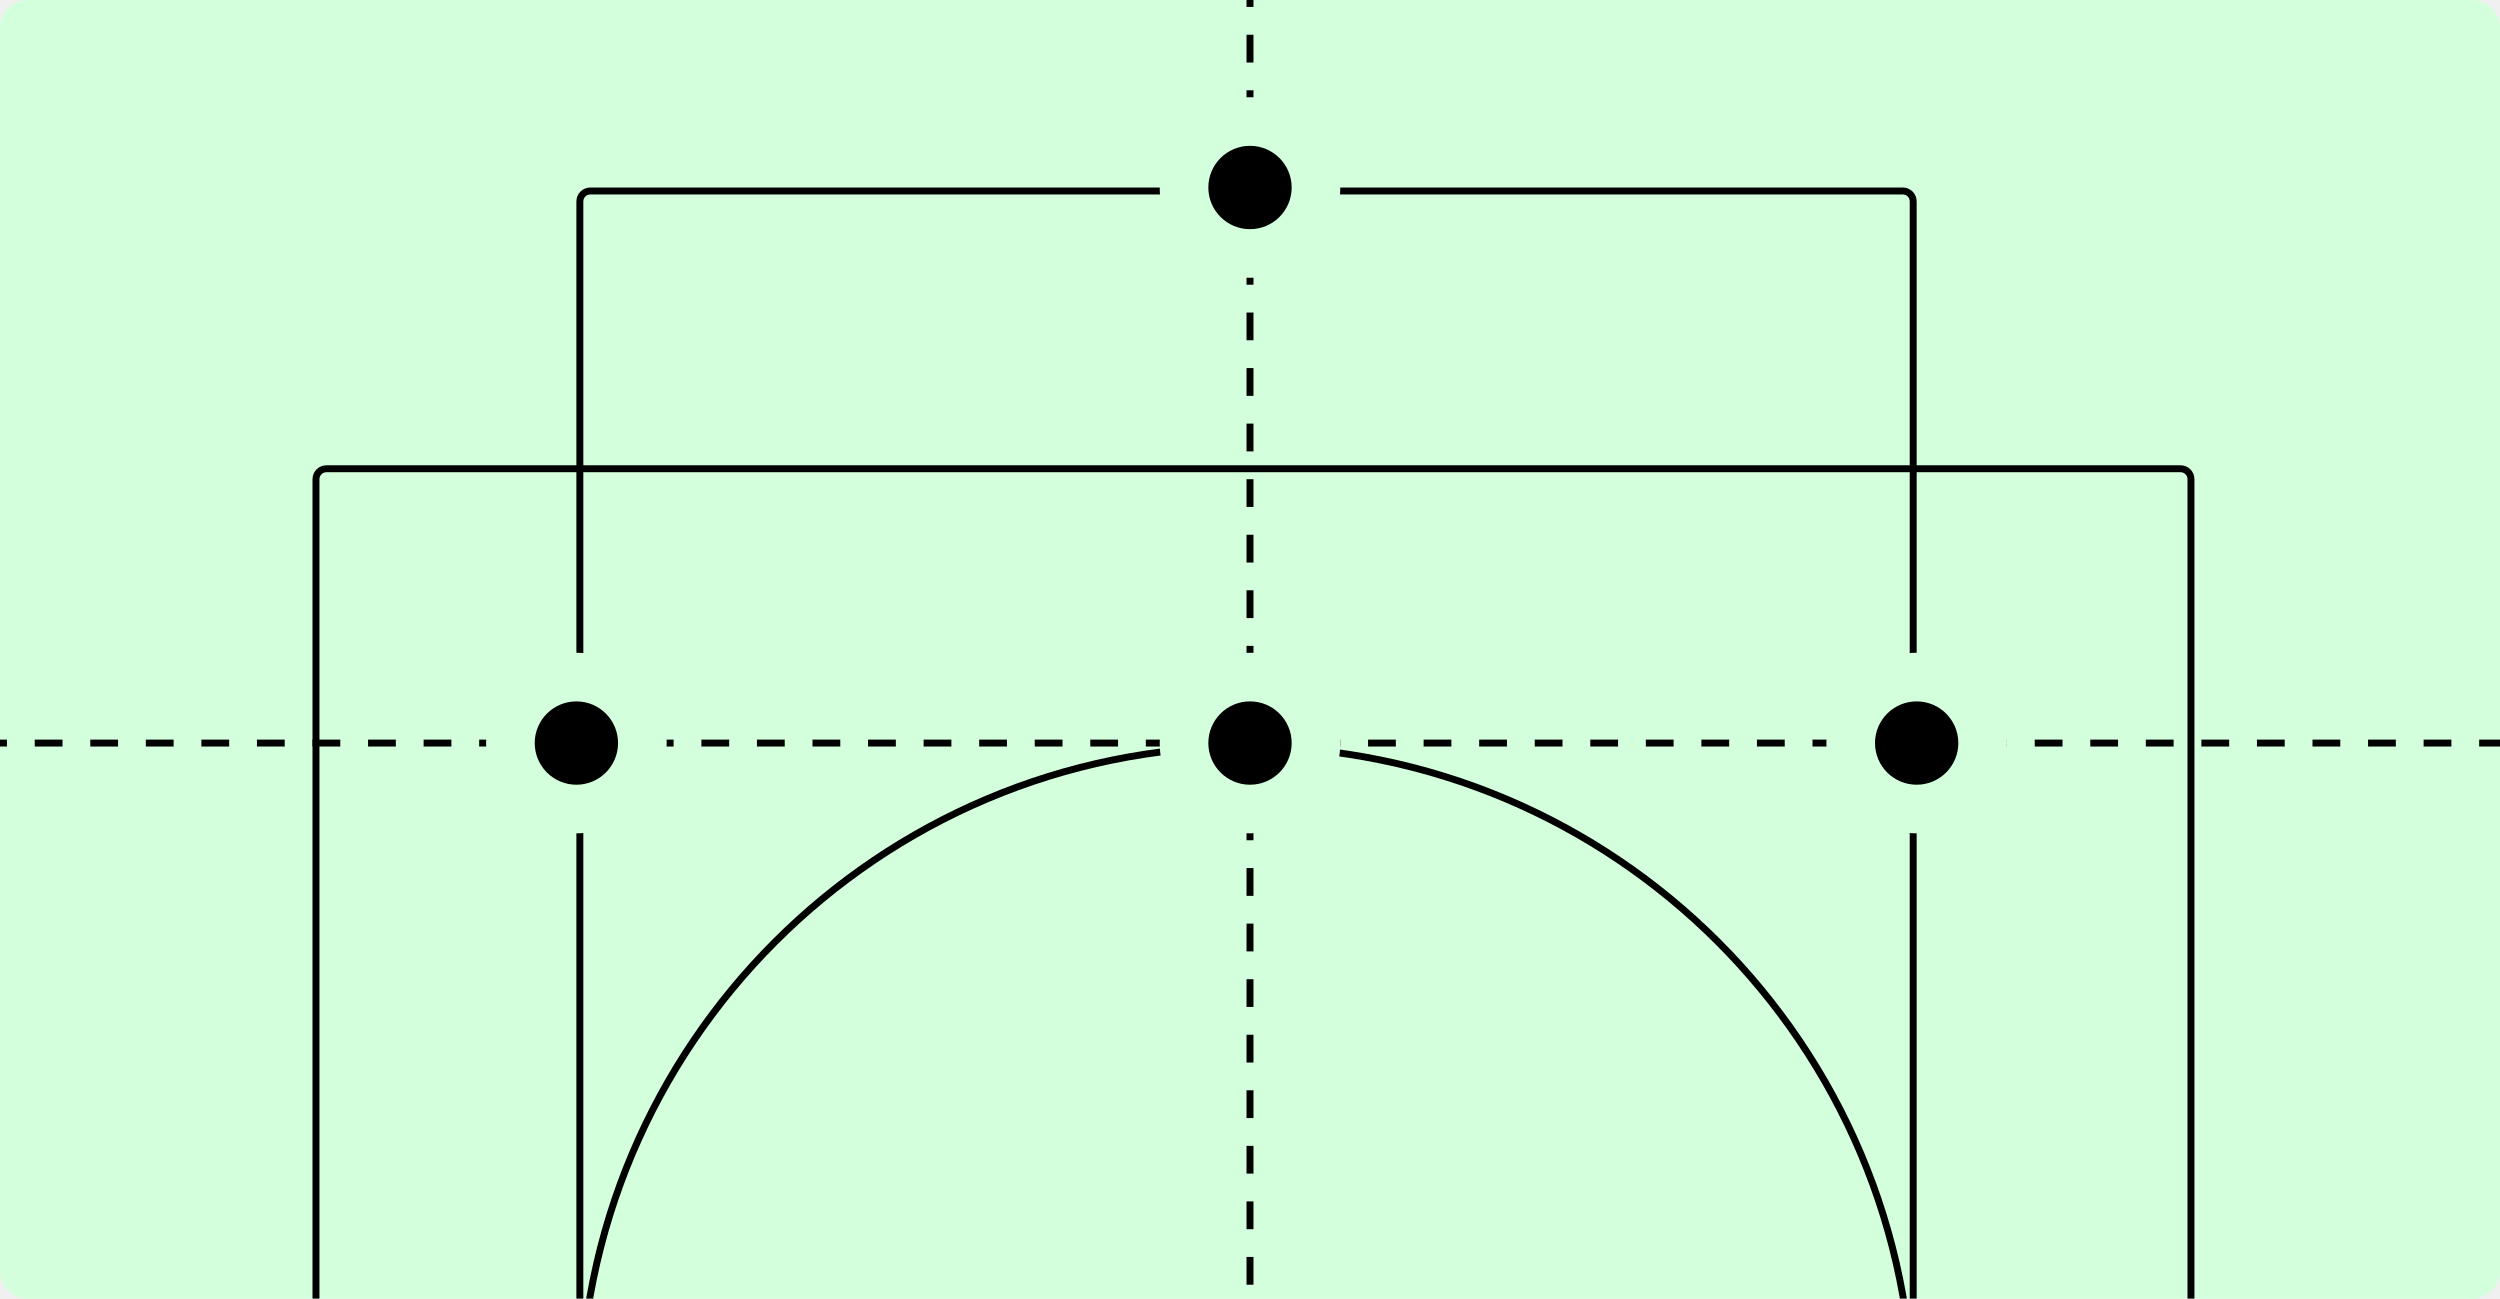
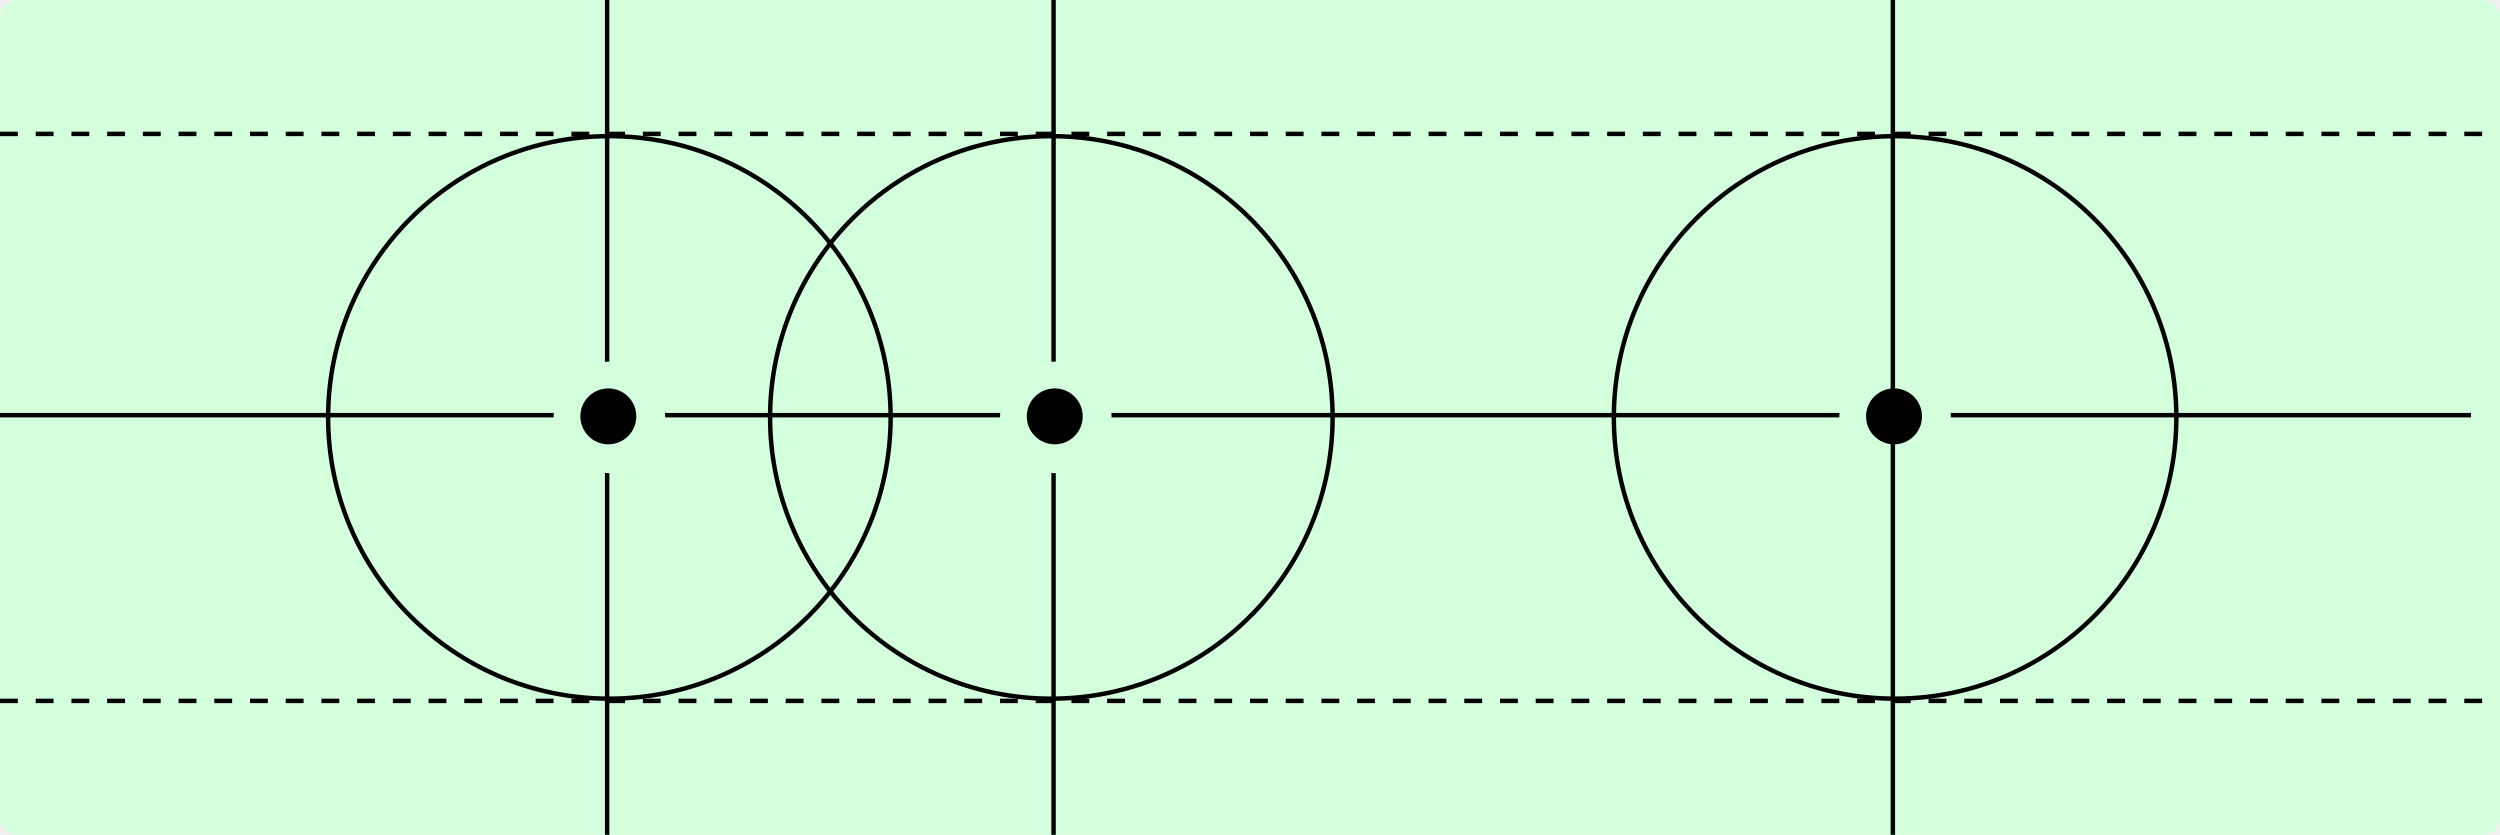
- <svg xmlns="http://www.w3.org/2000/svg" width="360" height="187" viewBox="0 0 360 187" fill="none">
-   <g clip-path="url(#clip0_119_6128)">
-     <rect width="360" height="187" rx="4" fill="#D3FFDD" />
-     <path d="M180 -3L180 208" stroke="black" stroke-dasharray="4 4" />
-     <path d="M361 107L9.89437e-06 107" stroke="black" stroke-dasharray="4 4" />
-     <rect x="45.5" y="67.5" width="270" height="157" rx="1.5" stroke="black" />
-     <rect x="83.5" y="27.5" width="192" height="183" rx="1.5" stroke="black" />
-     <circle cx="276" cy="107" r="13" fill="#D3FFDD" />
-     <circle cx="276" cy="107" r="6" fill="black" />
-     <circle cx="180" cy="27" r="13" fill="#D3FFDD" />
-     <circle cx="180" cy="27" r="6" fill="black" />
-     <circle cx="83" cy="107" r="13" fill="#D3FFDD" />
-     <circle cx="83" cy="107" r="6" fill="black" />
-     <circle cx="179.5" cy="203.5" r="96" stroke="black" />
-     <circle cx="180" cy="107" r="13" fill="#D3FFDD" />
-     <circle cx="180" cy="107" r="6" fill="black" />
+ <svg xmlns="http://www.w3.org/2000/svg" width="560" height="187" viewBox="0 0 560 187" fill="none">
+   <g clip-path="url(#clip0_234_16373)">
+     <rect width="560" height="187" rx="4" fill="#D3FFDD" />
+     <path d="M0 30H560" stroke="black" stroke-dasharray="4 4" />
+     <path d="M236 -135.25L236 225.25" stroke="black" />
+     <path d="M136 -116L136 244.5" stroke="black" />
+     <path d="M-7 93H553.5" stroke="black" />
+     <path d="M0 157H560" stroke="black" stroke-dasharray="4 4" />
+     <circle cx="136.5" cy="93.5" r="12.5" fill="#D3FFDD" />
+     <circle cx="424.5" cy="93.5" r="63" stroke="black" />
+     <circle cx="235.5" cy="93.5" r="63" stroke="black" />
+     <circle cx="136.5" cy="93.5" r="63" stroke="black" />
+     <circle cx="424.5" cy="93.5" r="12.5" fill="#D3FFDD" />
+     <circle cx="424.265" cy="93.265" r="6.265" fill="black" />
+     <circle cx="136.265" cy="93.265" r="6.265" fill="black" />
+     <circle cx="236.5" cy="93.5" r="12.5" fill="#D3FFDD" />
+     <circle cx="236.265" cy="93.265" r="6.265" fill="black" />
+     <path d="M424 -135.25L424 225.25" stroke="black" />
  </g>
  <defs>
-     <clipPath id="clip0_119_6128">
-       <rect width="360" height="187" rx="4" fill="white" />
+     <clipPath id="clip0_234_16373">
+       <rect width="560" height="187" rx="4" fill="white" />
    </clipPath>
  </defs>
</svg>
